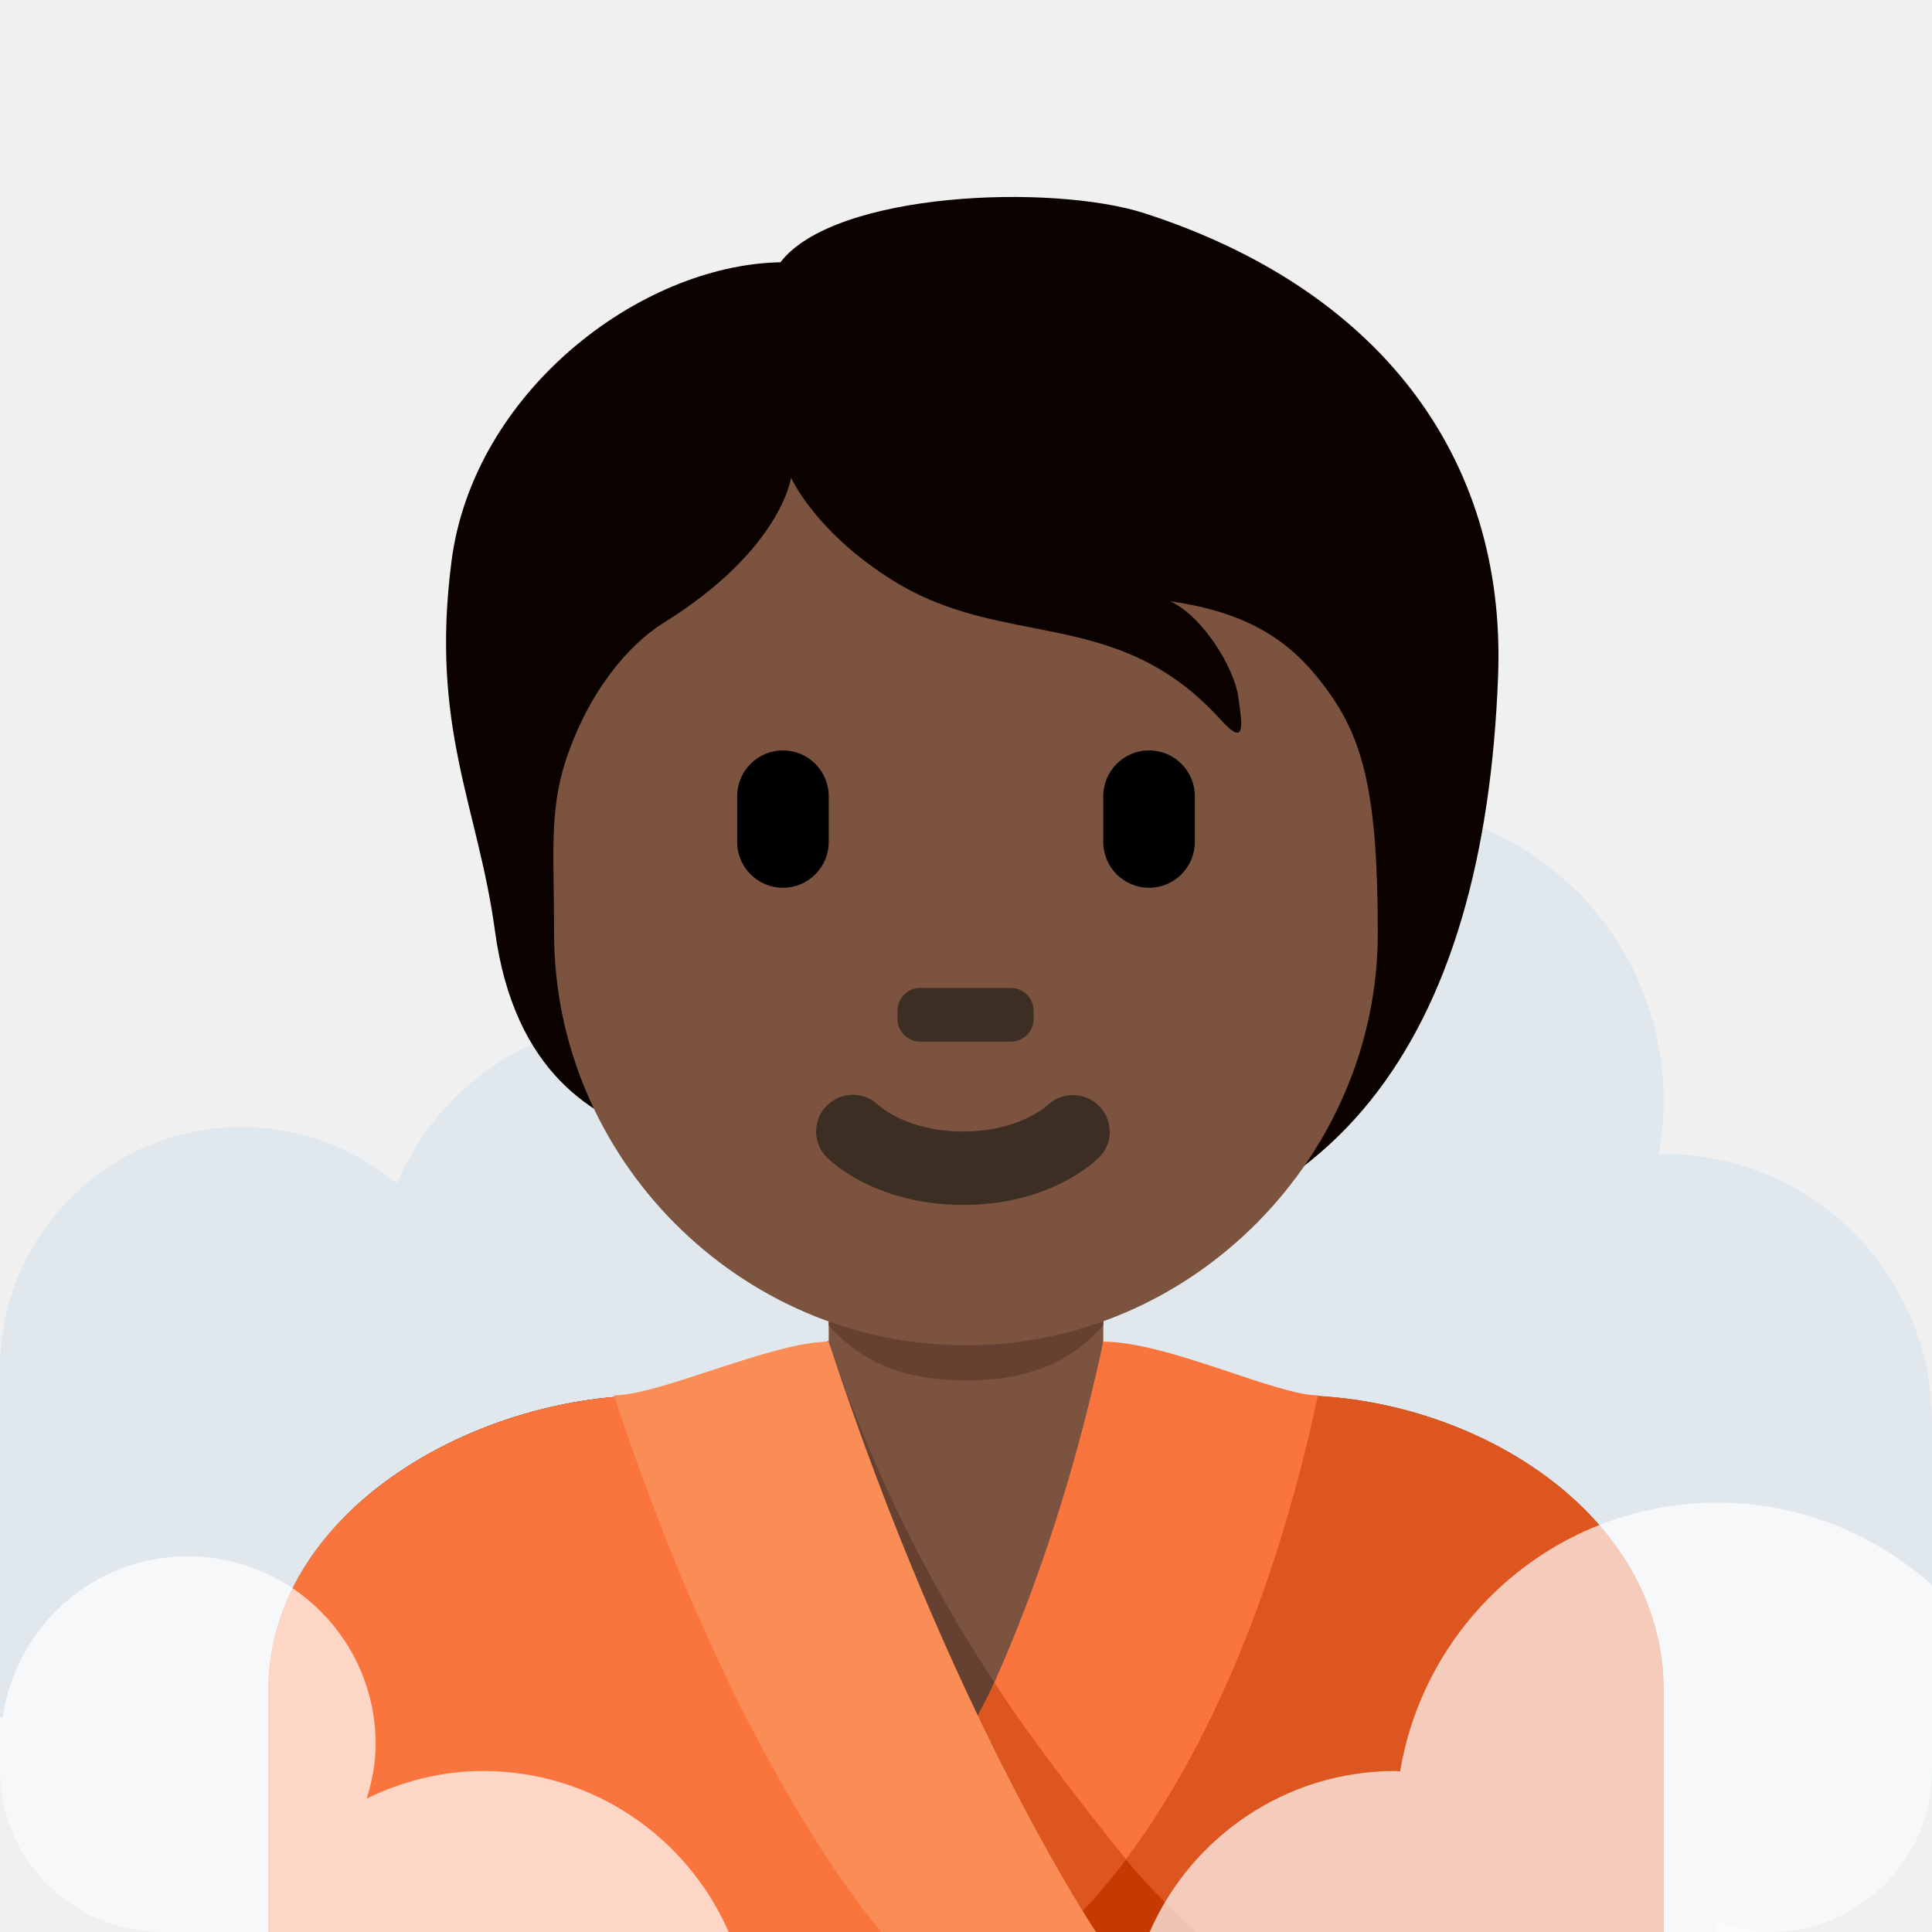
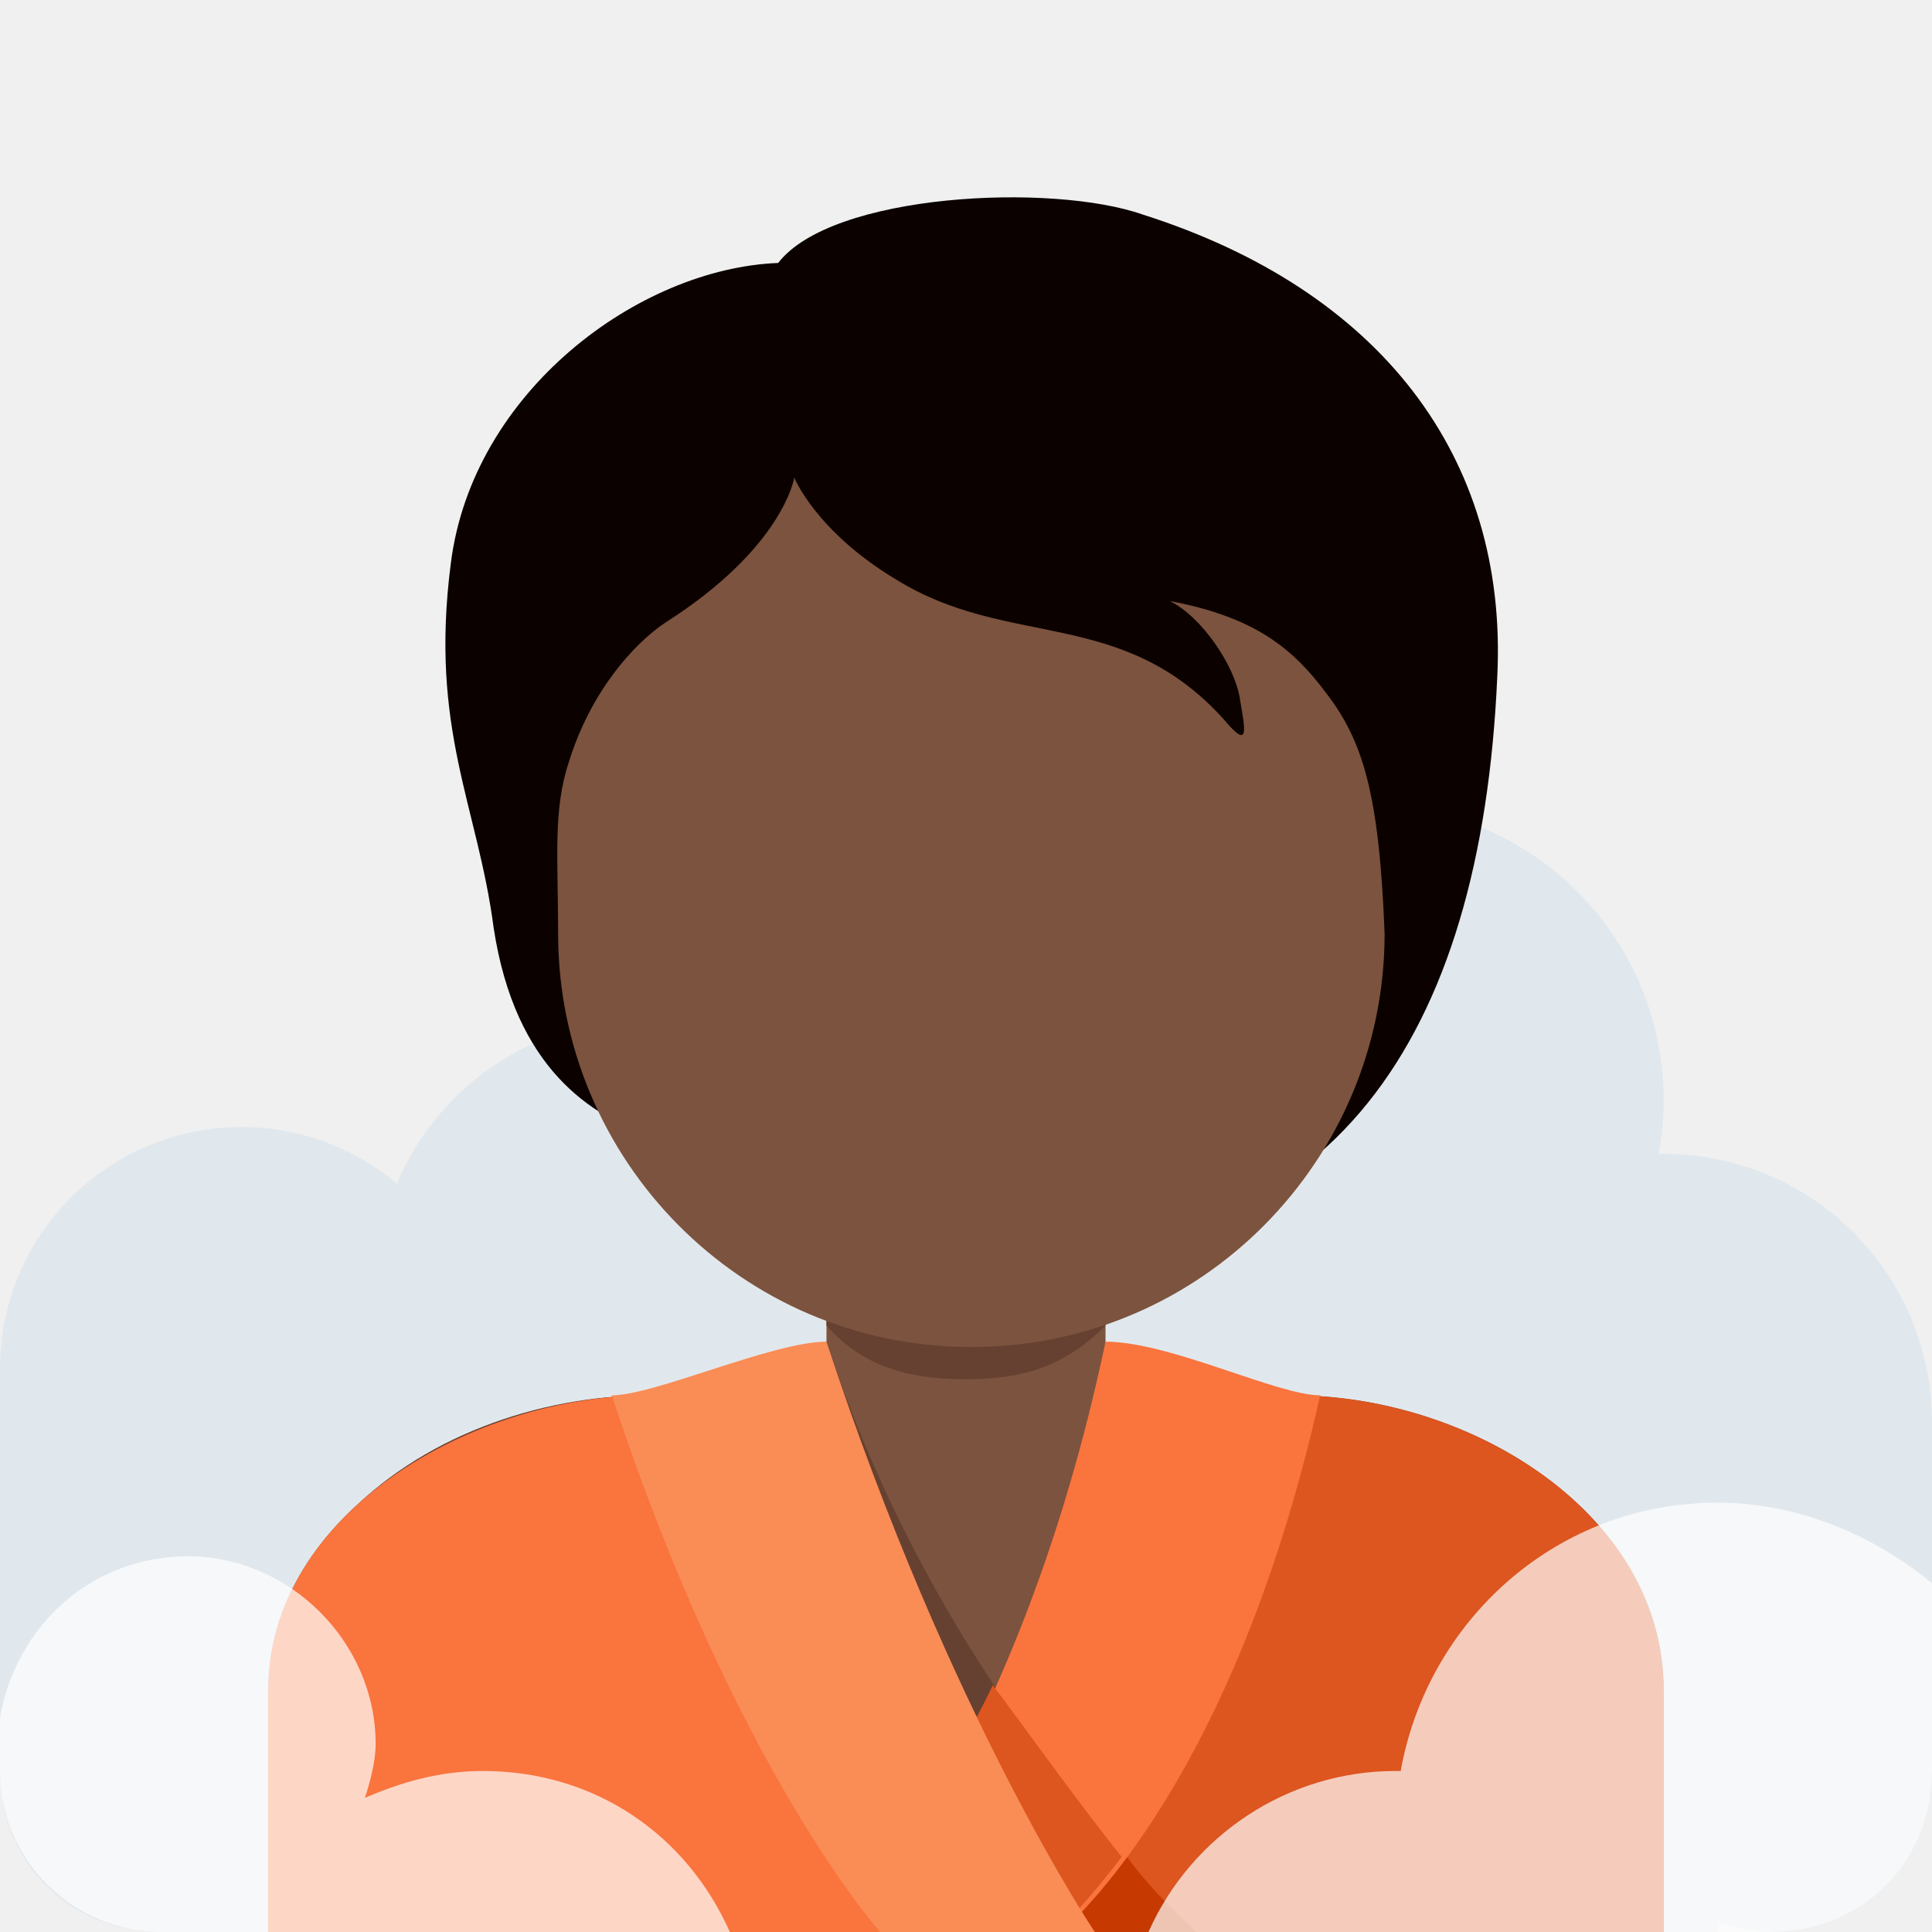
- <svg xmlns="http://www.w3.org/2000/svg" viewBox="0 0 36 36">
-   <g fill="#E1E8ED">
-     <circle cx="4.5" cy="25.5" r="4.5" />
-     <circle cx="25.5" cy="20.5" r="5.5" />
-     <circle cx="31" cy="26.5" r="5" />
-     <circle cx="12" cy="24" r="5" />
-     <path d="M33 30c-1.657 0-3 1.343-3 3H6c0-1.657-1.343-3-3-3s-3 1.343-3 3 1.343 3 3 3h29v-.184c.314.112.647.184 1 .184 1.657 0 3-1.343 3-3s-1.343-3-3-3z" />
-     <path d="M0 25.5h9V33H0zM20 23h9v4h-9zm11 3.5h5V33h-5z" />
+ <svg xmlns="http://www.w3.org/2000/svg" version="1.1" id="Layer_1" x="0px" y="0px" viewBox="0 0 36 36" style="enable-background:new 0 0 36 36;" xml:space="preserve">
+   <style type="text/css">
+ 	.st0{fill:#E1E8ED;}
+ 	.st1{fill:#7C533E;}
+ 	.st2{fill:#0B0200;}
+ 	.st3{fill:#664131;}
+ 	.st4{fill:#DD551F;}
+ 	.st5{fill:#C63900;}
+ 	.st6{fill:#FA743E;}
+ 	.st7{fill:#FA8C56;}
+ 	.st8{opacity:0.7;fill:#FFFFFF;enable-background:new    ;}
+ </style>
+   <g>
+     <circle class="st0" cx="4.5" cy="25.5" r="4.5" />
+     <circle class="st0" cx="25.5" cy="20.5" r="5.5" />
+     <circle class="st0" cx="31" cy="26.5" r="5" />
+     <circle class="st0" cx="12" cy="24" r="5" />
+     <path class="st0" d="M33,30c-1.7,0-3,1.3-3,3H6c0-1.7-1.3-3-3-3s-3,1.3-3,3c0,1.7,1.3,3,3,3h29v-0.2c0.3,0.1,0.6,0.2,1,0.2   c1.7,0,3-1.3,3-3S34.7,30,33,30z" />
+     <path class="st0" d="M0,25.5h9V33H0V25.5z M20,23h9v4h-9V23z M31,26.5h5V33h-5V26.5z" />
  </g>
-   <path fill="#7C533E" d="M31 36v-4.5c0-3.314-3.56-5.5-6.875-5.5h-12C8.812 26 5 28.186 5 31.5V36h26z" />
-   <path fill="#0B0200" d="M21.33 3.975c-1.722-.557-5.775-.405-6.788.912-2.634.051-5.724 2.431-6.129 5.572-.401 3.108.493 4.552.81 6.889.36 2.648 1.849 3.495 3.039 3.85 1.712 2.262 3.533 2.166 6.59 2.166 5.969 0 8.812-3.994 9.063-10.777.153-4.104-2.254-7.211-6.585-8.612z" />
-   <path fill="#7C533E" d="M15.442 21.658v5.116c0 1.413 1.145 2.558 2.558 2.558 1.413 0 2.558-1.145 2.558-2.558v-5.116h-5.116z" />
-   <path fill="#664131" d="M15.442 24.698c.713.805 1.597 1.024 2.558 1.024.961 0 1.844-.219 2.558-1.024v-2.047h-5.116v2.047z" />
-   <path fill="#7C533E" d="M24.744 12.876c-.578-.8-1.317-1.444-2.938-1.672.608.279 1.19 1.241 1.266 1.773.076.532.152.963-.329.431-1.928-2.131-4.027-1.292-6.108-2.593C15.182 9.906 14.74 8.9 14.74 8.9s-.177 1.342-2.381 2.71c-.639.397-1.401 1.279-1.824 2.583-.304.937-.21 1.773-.21 3.201 0 4.169 3.436 7.674 7.674 7.674s7.674-3.536 7.674-7.674c.001-2.593-.27-3.606-.929-4.518z" />
-   <path fill="#3D2E24" d="M17.945 22.452c-1.606 0-2.447-.794-2.537-.885-.268-.267-.268-.7 0-.967.266-.265.692-.267.961-.007.035.032.551.491 1.576.491 1.038 0 1.555-.473 1.576-.492.273-.256.703-.248.963.02.26.269.26.691-.004.955-.089.091-.929.885-2.535.885m.891-3.043h-1.69c-.233 0-.423-.19-.423-.423v-.153c0-.233.189-.424.423-.424h1.69c.233 0 .424.19.424.424v.153c0 .234-.191.423-.424.423" />
-   <path d="M14.589 16.542c-.471 0-.853-.382-.853-.853v-.853c0-.471.382-.853.853-.853s.853.382.853.853v.853c0 .471-.382.853-.853.853zm6.822 0c-.471 0-.853-.382-.853-.853v-.853c0-.471.382-.853.853-.853s.853.382.853.853v.853c-.001.471-.382.853-.853.853z" />
-   <path fill="#664131" d="M15.442 24.986L12.125 26c-2.062 0-4.316.847-5.725 2.285-.249.522-.4 1.099-.4 1.715v6h16.422s-4.686-4.014-6.98-11.014z" />
-   <path fill="#DD551F" d="M24.125 26h-1.567c-1.62 7.571-6.822 10-6.822 10H31v-4.5c0-3.314-3.56-5.5-6.875-5.5z" />
-   <path fill="#C63900" d="M15.736 36h6.553s-.784-.695-1.311-1.355C19.506 35.539 15.736 36 15.736 36z" />
-   <path fill="#FA743E" d="M24.558 26c-.777 0-2.81-1-4-1-1.62 7.571-4.822 11-4.822 11h4s3.202-2.429 4.822-10z" />
-   <path fill="#DD551F" d="M18.529 31.351C17.645 33.209 15.736 36 15.736 36h4.047s.639-.581 1.196-1.355c-.832-1.033-1.9-2.426-2.45-3.294z" />
-   <path fill="#FA743E" d="M13.442 26h-1.317C8.812 26 5 28.186 5 31.5V36h15.422s-4.686-3-6.98-10z" />
-   <path fill="#FA8C56" d="M15.442 25c-1.047 0-3.153 1-4 1 2.295 7 4.98 10 4.98 10h4s-2.686-4-4.98-11z" />
-   <path d="M32 28c-2.975 0-5.438 2.168-5.911 5.009C26.058 33.008 26.03 33 26 33c-2.049 0-3.806 1.236-4.578 3H33c1.65 0 3-1.35 3-3v-3.463C34.938 28.584 33.539 28 32 28zm-18.422 8c-.772-1.764-2.529-3-4.578-3-.78 0-1.509.194-2.166.512.098-.322.166-.657.166-1.012C7 30.567 5.433 29 3.5 29 1.738 29 .295 30.306.05 32H0v1c0 1.65 1.35 3 3 3h10.578z" opacity=".7" fill="#FFF" />
+   <path class="st1" d="M31,36v-4.5c0-3.3-3.6-5.5-6.9-5.5h-12C8.8,26,5,28.2,5,31.5V36H31z" />
+   <path class="st2" d="M21.3,4c-1.7-0.6-5.8-0.4-6.8,0.9c-2.6,0.1-5.7,2.4-6.1,5.6C8,13.6,8.9,15,9.2,17.3c0.4,2.6,1.8,3.5,3,3.9  c1.7,2.3,3.5,2.2,6.6,2.2c6,0,8.8-4,9.1-10.8C28.1,8.5,25.7,5.4,21.3,4z" />
+   <path class="st1" d="M15.4,21.7v5.1c0,1.4,1.1,2.6,2.6,2.6s2.6-1.1,2.6-2.6v-5.1H15.4z" />
+   <path class="st3" d="M15.4,24.7c0.7,0.8,1.6,1,2.6,1s1.8-0.2,2.6-1v-2h-5.1C15.4,22.7,15.4,24.7,15.4,24.7z" />
+   <path class="st1" d="M24.7,12.9c-0.6-0.8-1.3-1.4-2.9-1.7c0.6,0.3,1.2,1.2,1.3,1.8s0.2,1-0.3,0.4c-1.9-2.1-4-1.3-6.1-2.6  c-1.5-0.9-1.9-1.9-1.9-1.9s-0.2,1.3-2.4,2.7c-0.6,0.4-1.4,1.3-1.8,2.6c-0.3,0.9-0.2,1.8-0.2,3.2c0,4.2,3.4,7.7,7.7,7.7  s7.7-3.5,7.7-7.7C25.7,14.8,25.4,13.8,24.7,12.9z" />
+   <path class="st3" d="M15.4,25l-3.3,1c-2.1,0-4.3,0.8-5.7,2.3C6.2,28.8,6,29.4,6,30v6h16.4C22.4,36,17.7,32,15.4,25z" />
+   <path class="st4" d="M24.1,26h-1.6c-1.6,7.6-6.8,10-6.8,10H31v-4.5C31,28.2,27.4,26,24.1,26z" />
+   <path class="st5" d="M15.7,36h6.6c0,0-0.8-0.7-1.3-1.4C19.5,35.5,15.7,36,15.7,36z" />
+   <path class="st6" d="M24.6,26c-0.8,0-2.8-1-4-1c-1.6,7.6-4.8,11-4.8,11h4C19.7,36,22.9,33.6,24.6,26z" />
+   <path class="st4" d="M18.5,31.4c-0.9,1.9-2.8,4.6-2.8,4.6h4c0,0,0.6-0.6,1.2-1.4C20.1,33.6,19.1,32.2,18.5,31.4z" />
+   <path class="st6" d="M13.4,26h-1.3C8.8,26,5,28.2,5,31.5V36h15.4C20.4,36,15.7,33,13.4,26z" />
+   <path class="st7" d="M15.4,25c-1,0-3.2,1-4,1c2.3,7,5,10,5,10h4C20.4,36,17.7,32,15.4,25z" />
+   <path class="st8" d="M32,28c-3,0-5.4,2.2-5.9,5c0,0-0.1,0-0.1,0c-2,0-3.8,1.2-4.6,3H33c1.7,0,3-1.3,3-3v-3.5  C34.9,28.6,33.5,28,32,28z M13.6,36c-0.8-1.8-2.5-3-4.6-3c-0.8,0-1.5,0.2-2.2,0.5c0.1-0.3,0.2-0.7,0.2-1C7,30.6,5.4,29,3.5,29  c-1.8,0-3.2,1.3-3.5,3H0v1c0,1.7,1.4,3,3,3C3,36,13.6,36,13.6,36z" />
</svg>
